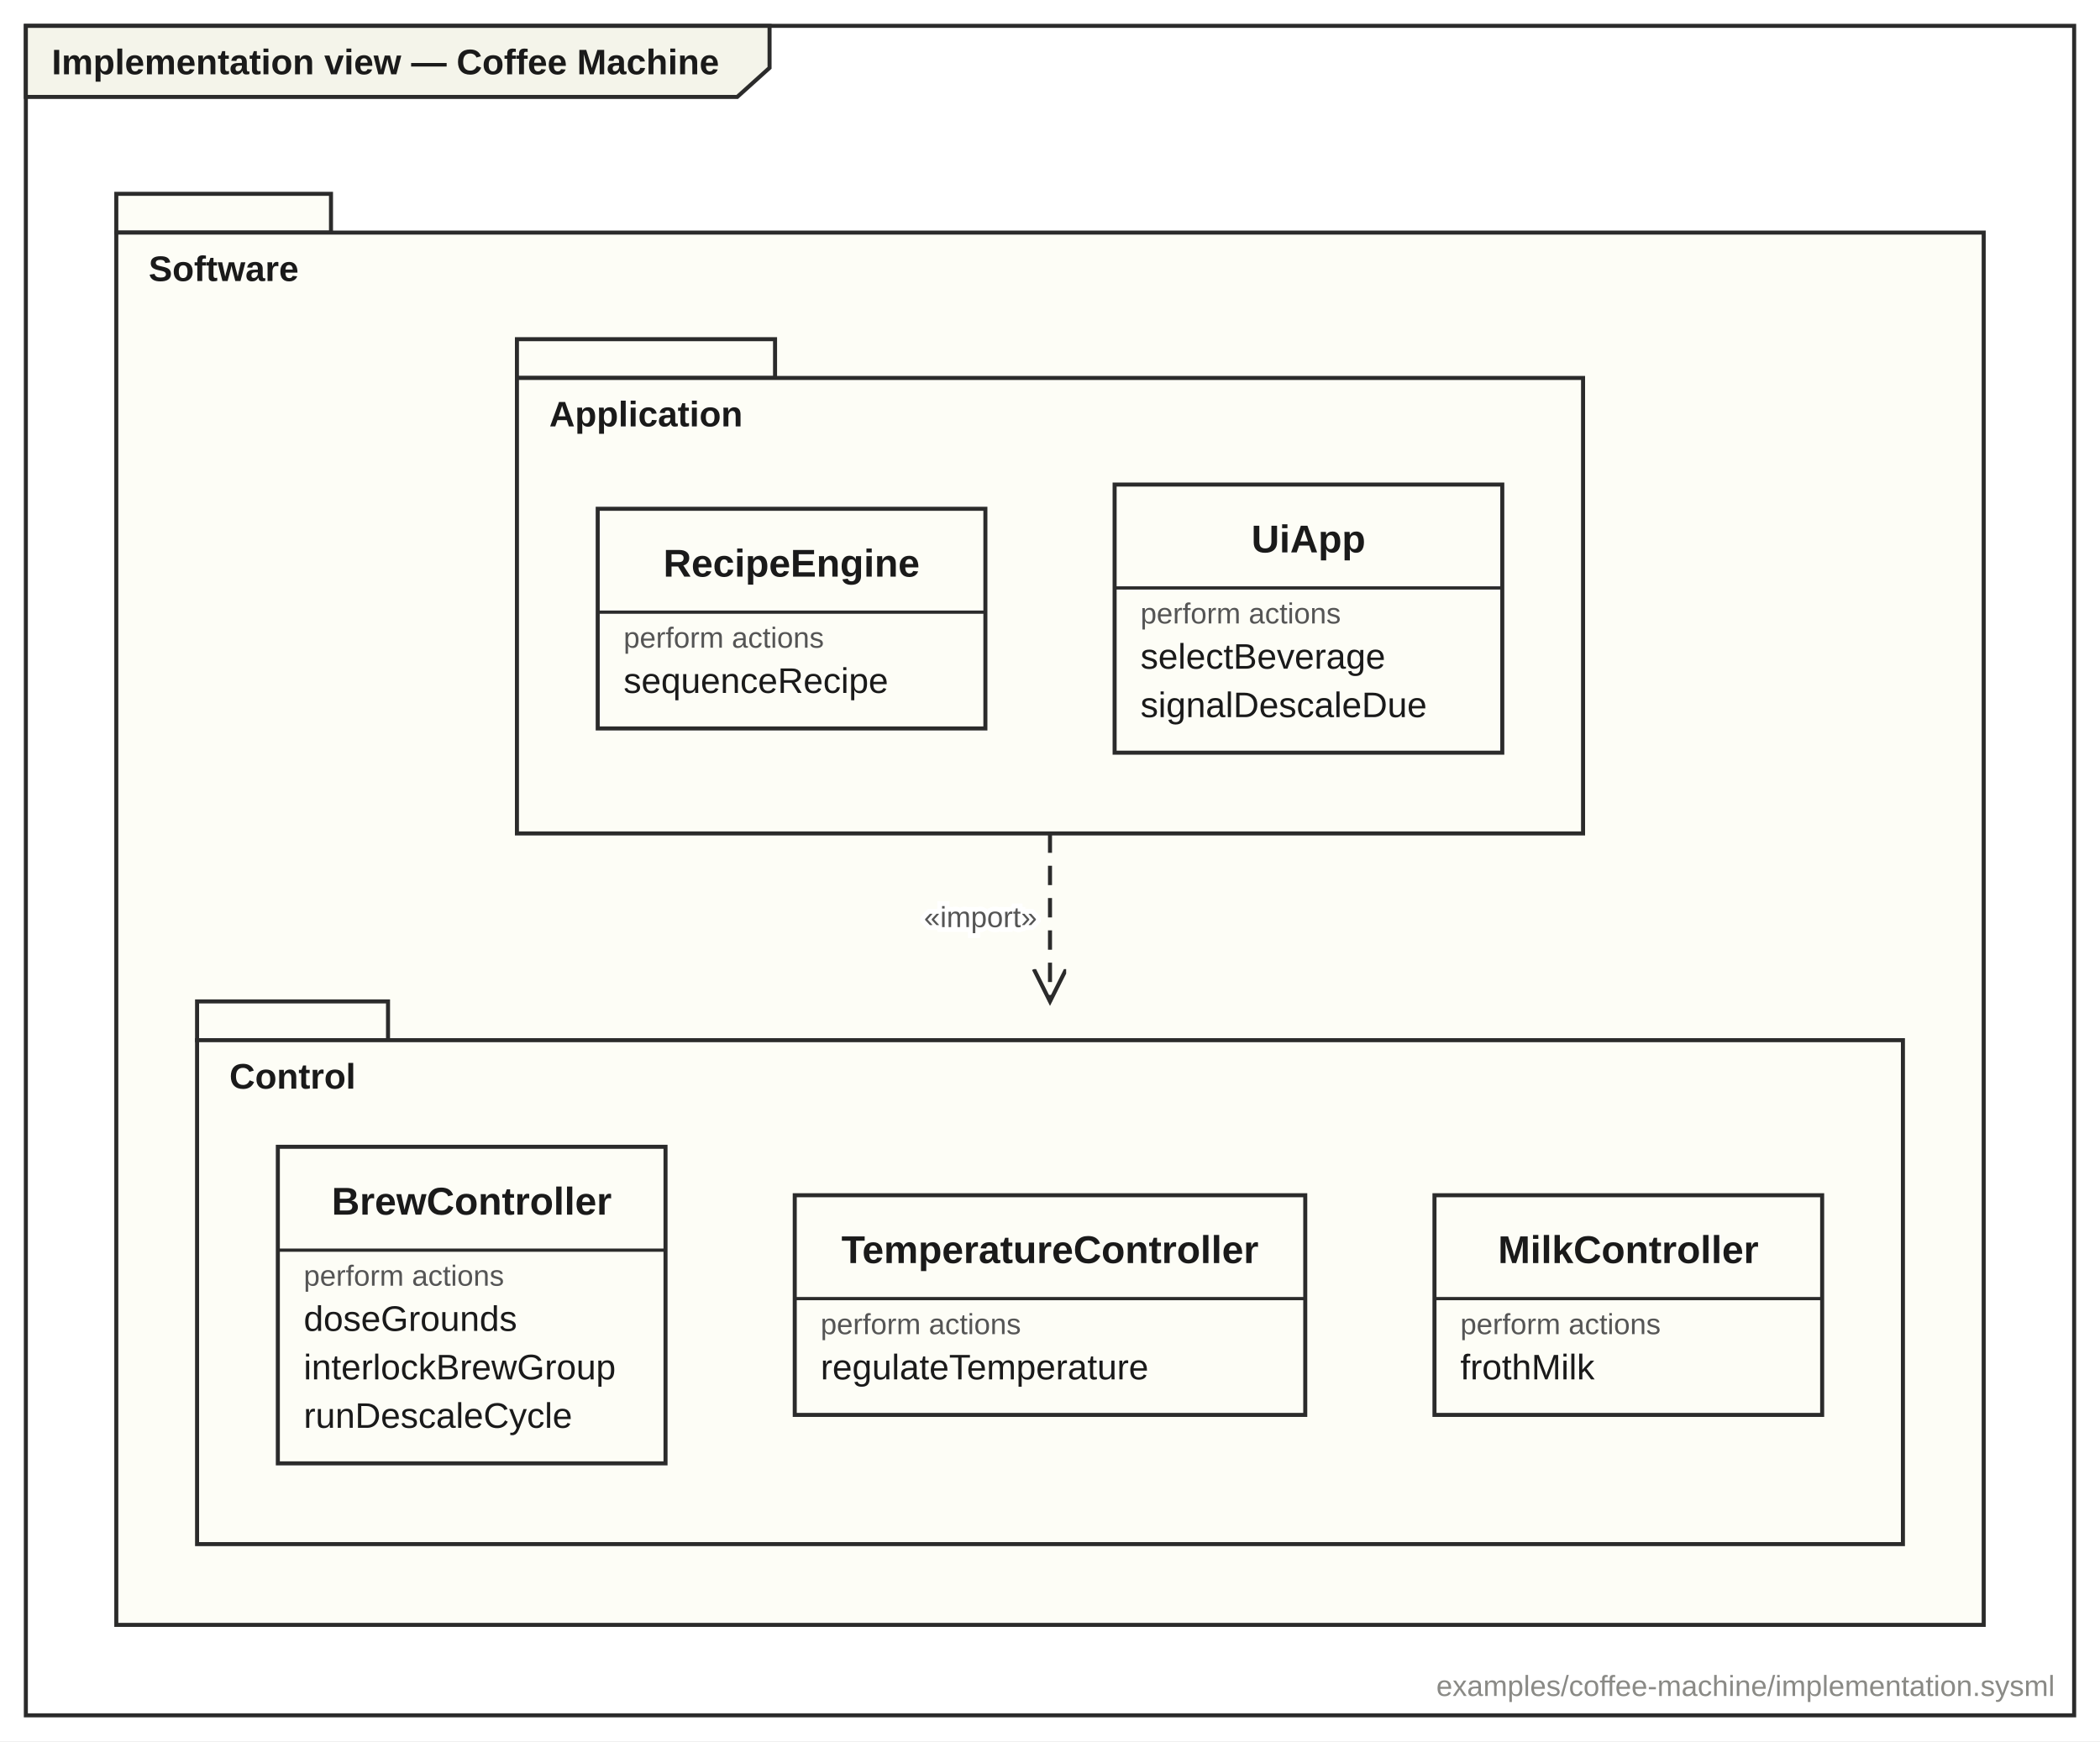
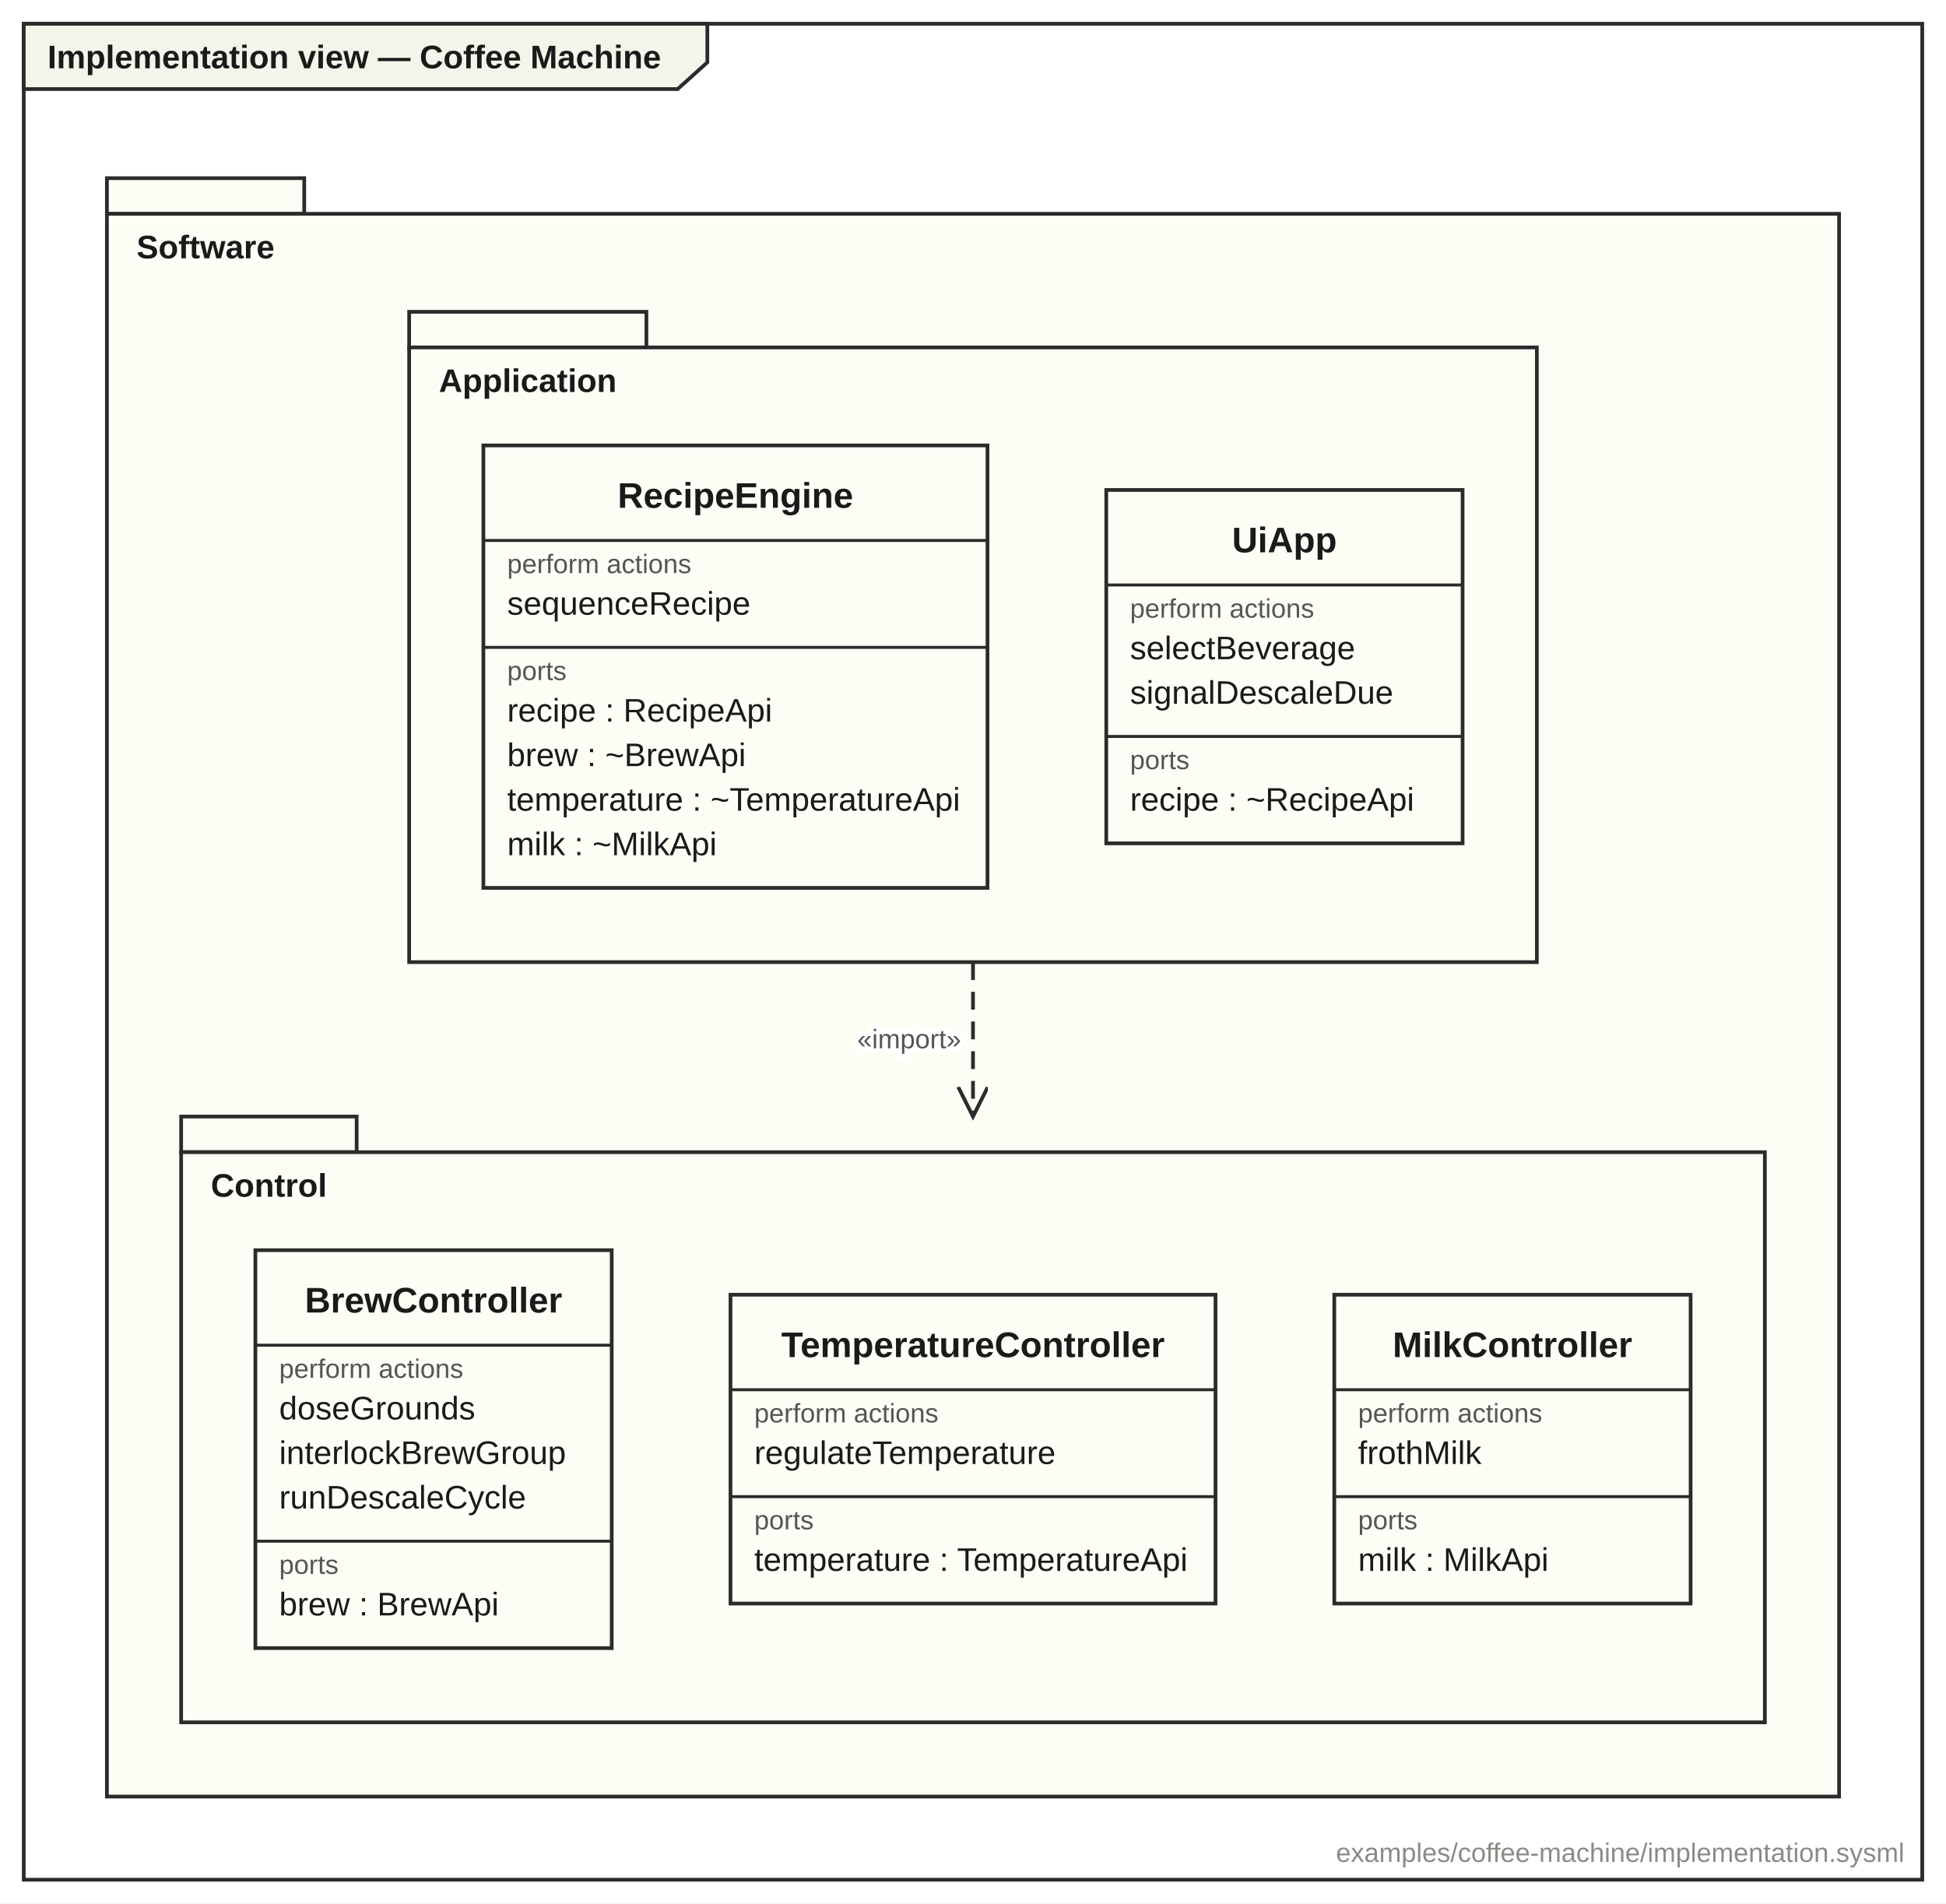
- <svg xmlns="http://www.w3.org/2000/svg" width="650.02" height="539" viewBox="0 0 650.02 539" font-family="Arial, Helvetica, Segoe UI, sans-serif">
+ <svg xmlns="http://www.w3.org/2000/svg" width="655.334" height="641" viewBox="0 0 655.334 641" font-family="Arial, Helvetica, Segoe UI, sans-serif">
  <defs>
    <marker id="triangle" markerWidth="14" markerHeight="12" refX="12" refY="5" orient="auto-start-reverse" markerUnits="userSpaceOnUse">
      <path d="M0,0 L12,5 L0,10 z" fill="white" stroke="#2b2b2b" stroke-width="1.25" />
    </marker>
    <marker id="diamond" markerWidth="18" markerHeight="12" refX="15" refY="5" orient="auto-start-reverse" markerUnits="userSpaceOnUse">
      <path d="M1,5 L8,1 L15,5 L8,9 z" fill="#2b2b2b" stroke="#2b2b2b" />
    </marker>
    <marker id="openArrow" markerWidth="12" markerHeight="12" refX="10" refY="5" orient="auto" markerUnits="userSpaceOnUse">
      <path d="M0,0 L10,5 L0,10" fill="none" stroke="#2b2b2b" stroke-width="1.25" />
    </marker>
  </defs>
-   <rect x="0" y="0" width="650.02" height="539" fill="white" />
-   <rect x="8" y="8" width="634.02" height="523" fill="none" stroke="#2b2b2b" stroke-width="1.25" />
+   <rect x="0" y="0" width="655.334" height="641" fill="white" />
+   <rect x="8" y="8" width="639.334" height="625" fill="none" stroke="#2b2b2b" stroke-width="1.25" />
  <path d="M8,8 L8,30 L228.202,30 L238.202,21 L238.202,8 Z" fill="#f4f4ea" stroke="#2b2b2b" stroke-width="1.25" />
  <text x="16" y="23" font-size="11" font-weight="600" fill="#1a1a1a">Implementation view — Coffee Machine</text>
-   <text x="636.02" y="525" text-anchor="end" font-size="9" fill="#8a8a86">examples/coffee-machine/implementation.sysml</text>
+   <text x="641.334" y="627" text-anchor="end" font-size="9" fill="#8a8a86">examples/coffee-machine/implementation.sysml</text>
  <g>
    <rect x="36" y="60" width="66.453" height="12" fill="#fdfdf6" stroke="#2b2b2b" stroke-width="1.25" />
-     <rect x="36" y="72" width="578.02" height="431" fill="#fdfdf6" stroke="#2b2b2b" stroke-width="1.25" />
+     <rect x="36" y="72" width="583.334" height="533" fill="#fdfdf6" stroke="#2b2b2b" stroke-width="1.25" />
    <text x="46" y="87" font-size="11" font-weight="600" fill="#1a1a1a">Software</text>
  </g>
  <g>
-     <rect x="61" y="310" width="59.105" height="12" fill="#fdfdf6" stroke="#2b2b2b" stroke-width="1.25" />
-     <rect x="61" y="322" width="528.02" height="156" fill="#fdfdf6" stroke="#2b2b2b" stroke-width="1.25" />
-     <text x="71" y="337" font-size="11" font-weight="600" fill="#1a1a1a">Control</text>
+     <rect x="61" y="376" width="59.105" height="12" fill="#fdfdf6" stroke="#2b2b2b" stroke-width="1.25" />
+     <rect x="61" y="388" width="533.334" height="192" fill="#fdfdf6" stroke="#2b2b2b" stroke-width="1.25" />
+     <text x="71" y="403" font-size="11" font-weight="600" fill="#1a1a1a">Control</text>
  </g>
  <g>
-     <rect x="86" y="355" width="120" height="98" fill="#fdfdf6" stroke="#2b2b2b" stroke-width="1.25" />
-     <text x="146" y="376" text-anchor="middle" font-size="12" font-weight="600" fill="#1a1a1a">BrewController</text>
-     <line x1="86" y1="387" x2="206" y2="387" stroke="#2b2b2b" stroke-width="1" />
-     <text x="94" y="398" font-size="9" fill="#555555">perform actions</text>
-     <text x="94" y="412" font-size="11" fill="#1a1a1a">doseGrounds</text>
-     <text x="94" y="427" font-size="11" fill="#1a1a1a">interlockBrewGroup</text>
-     <text x="94" y="442" font-size="11" fill="#1a1a1a">runDescaleCycle</text>
+     <rect x="86" y="421" width="120" height="134" fill="#fdfdf6" stroke="#2b2b2b" stroke-width="1.25" />
+     <text x="146" y="442" text-anchor="middle" font-size="12" font-weight="600" fill="#1a1a1a">BrewController</text>
+     <line x1="86" y1="453" x2="206" y2="453" stroke="#2b2b2b" stroke-width="1" />
+     <text x="94" y="464" font-size="9" fill="#555555">perform actions</text>
+     <text x="94" y="478" font-size="11" fill="#1a1a1a">doseGrounds</text>
+     <text x="94" y="493" font-size="11" fill="#1a1a1a">interlockBrewGroup</text>
+     <text x="94" y="508" font-size="11" fill="#1a1a1a">runDescaleCycle</text>
+     <line x1="86" y1="519" x2="206" y2="519" stroke="#2b2b2b" stroke-width="1" />
+     <text x="94" y="530" font-size="9" fill="#555555">ports</text>
+     <text x="94" y="544" font-size="11" fill="#1a1a1a">brew : BrewApi</text>
  </g>
  <g>
-     <rect x="246" y="370" width="158.02" height="68" fill="#fdfdf6" stroke="#2b2b2b" stroke-width="1.25" />
-     <text x="325.01" y="391" text-anchor="middle" font-size="12" font-weight="600" fill="#1a1a1a">TemperatureController</text>
-     <line x1="246" y1="402" x2="404.02" y2="402" stroke="#2b2b2b" stroke-width="1" />
-     <text x="254" y="413" font-size="9" fill="#555555">perform actions</text>
-     <text x="254" y="427" font-size="11" fill="#1a1a1a">regulateTemperature</text>
+     <rect x="246" y="436" width="163.334" height="104" fill="#fdfdf6" stroke="#2b2b2b" stroke-width="1.25" />
+     <text x="327.667" y="457" text-anchor="middle" font-size="12" font-weight="600" fill="#1a1a1a">TemperatureController</text>
+     <line x1="246" y1="468" x2="409.334" y2="468" stroke="#2b2b2b" stroke-width="1" />
+     <text x="254" y="479" font-size="9" fill="#555555">perform actions</text>
+     <text x="254" y="493" font-size="11" fill="#1a1a1a">regulateTemperature</text>
+     <line x1="246" y1="504" x2="409.334" y2="504" stroke="#2b2b2b" stroke-width="1" />
+     <text x="254" y="515" font-size="9" fill="#555555">ports</text>
+     <text x="254" y="529" font-size="11" fill="#1a1a1a">temperature : TemperatureApi</text>
  </g>
  <g>
-     <rect x="444.02" y="370" width="120" height="68" fill="#fdfdf6" stroke="#2b2b2b" stroke-width="1.25" />
-     <text x="504.02" y="391" text-anchor="middle" font-size="12" font-weight="600" fill="#1a1a1a">MilkController</text>
-     <line x1="444.02" y1="402" x2="564.02" y2="402" stroke="#2b2b2b" stroke-width="1" />
-     <text x="452.02" y="413" font-size="9" fill="#555555">perform actions</text>
-     <text x="452.02" y="427" font-size="11" fill="#1a1a1a">frothMilk</text>
+     <rect x="449.334" y="436" width="120" height="104" fill="#fdfdf6" stroke="#2b2b2b" stroke-width="1.25" />
+     <text x="509.334" y="457" text-anchor="middle" font-size="12" font-weight="600" fill="#1a1a1a">MilkController</text>
+     <line x1="449.334" y1="468" x2="569.334" y2="468" stroke="#2b2b2b" stroke-width="1" />
+     <text x="457.334" y="479" font-size="9" fill="#555555">perform actions</text>
+     <text x="457.334" y="493" font-size="11" fill="#1a1a1a">frothMilk</text>
+     <line x1="449.334" y1="504" x2="569.334" y2="504" stroke="#2b2b2b" stroke-width="1" />
+     <text x="457.334" y="515" font-size="9" fill="#555555">ports</text>
+     <text x="457.334" y="529" font-size="11" fill="#1a1a1a">milk : MilkApi</text>
  </g>
  <g>
-     <rect x="160.01" y="105" width="79.895" height="12" fill="#fdfdf6" stroke="#2b2b2b" stroke-width="1.25" />
-     <rect x="160.01" y="117" width="330" height="141" fill="#fdfdf6" stroke="#2b2b2b" stroke-width="1.25" />
-     <text x="170.01" y="132" font-size="11" font-weight="600" fill="#1a1a1a">Application</text>
+     <rect x="137.788" y="105" width="79.895" height="12" fill="#fdfdf6" stroke="#2b2b2b" stroke-width="1.25" />
+     <rect x="137.788" y="117" width="379.758" height="207" fill="#fdfdf6" stroke="#2b2b2b" stroke-width="1.25" />
+     <text x="147.788" y="132" font-size="11" font-weight="600" fill="#1a1a1a">Application</text>
  </g>
  <g>
-     <rect x="185.01" y="157.5" width="120" height="68" fill="#fdfdf6" stroke="#2b2b2b" stroke-width="1.25" />
-     <text x="245.01" y="178.5" text-anchor="middle" font-size="12" font-weight="600" fill="#1a1a1a">RecipeEngine</text>
-     <line x1="185.01" y1="189.5" x2="305.01" y2="189.5" stroke="#2b2b2b" stroke-width="1" />
-     <text x="193.01" y="200.5" font-size="9" fill="#555555">perform actions</text>
-     <text x="193.01" y="214.5" font-size="11" fill="#1a1a1a">sequenceRecipe</text>
+     <rect x="162.788" y="150" width="169.758" height="149" fill="#fdfdf6" stroke="#2b2b2b" stroke-width="1.25" />
+     <text x="247.667" y="171" text-anchor="middle" font-size="12" font-weight="600" fill="#1a1a1a">RecipeEngine</text>
+     <line x1="162.788" y1="182" x2="332.546" y2="182" stroke="#2b2b2b" stroke-width="1" />
+     <text x="170.788" y="193" font-size="9" fill="#555555">perform actions</text>
+     <text x="170.788" y="207" font-size="11" fill="#1a1a1a">sequenceRecipe</text>
+     <line x1="162.788" y1="218" x2="332.546" y2="218" stroke="#2b2b2b" stroke-width="1" />
+     <text x="170.788" y="229" font-size="9" fill="#555555">ports</text>
+     <text x="170.788" y="243" font-size="11" fill="#1a1a1a">recipe : RecipeApi</text>
+     <text x="170.788" y="258" font-size="11" fill="#1a1a1a">brew : ~BrewApi</text>
+     <text x="170.788" y="273" font-size="11" fill="#1a1a1a">temperature : ~TemperatureApi</text>
+     <text x="170.788" y="288" font-size="11" fill="#1a1a1a">milk : ~MilkApi</text>
  </g>
  <g>
-     <rect x="345.01" y="150" width="120" height="83" fill="#fdfdf6" stroke="#2b2b2b" stroke-width="1.25" />
-     <text x="405.01" y="171" text-anchor="middle" font-size="12" font-weight="600" fill="#1a1a1a">UiApp</text>
-     <line x1="345.01" y1="182" x2="465.01" y2="182" stroke="#2b2b2b" stroke-width="1" />
-     <text x="353.01" y="193" font-size="9" fill="#555555">perform actions</text>
-     <text x="353.01" y="207" font-size="11" fill="#1a1a1a">selectBeverage</text>
-     <text x="353.01" y="222" font-size="11" fill="#1a1a1a">signalDescaleDue</text>
+     <rect x="372.546" y="165" width="120" height="119" fill="#fdfdf6" stroke="#2b2b2b" stroke-width="1.25" />
+     <text x="432.546" y="186" text-anchor="middle" font-size="12" font-weight="600" fill="#1a1a1a">UiApp</text>
+     <line x1="372.546" y1="197" x2="492.546" y2="197" stroke="#2b2b2b" stroke-width="1" />
+     <text x="380.546" y="208" font-size="9" fill="#555555">perform actions</text>
+     <text x="380.546" y="222" font-size="11" fill="#1a1a1a">selectBeverage</text>
+     <text x="380.546" y="237" font-size="11" fill="#1a1a1a">signalDescaleDue</text>
+     <line x1="372.546" y1="248" x2="492.546" y2="248" stroke="#2b2b2b" stroke-width="1" />
+     <text x="380.546" y="259" font-size="9" fill="#555555">ports</text>
+     <text x="380.546" y="273" font-size="11" fill="#1a1a1a">recipe : ~RecipeApi</text>
  </g>
-   <polyline points="325.01,258 325.01,310" fill="none" stroke="#2b2b2b" stroke-width="1.25" stroke-dasharray="6 4" marker-end="url(#openArrow)" />
-   <text x="303.505" y="287" text-anchor="middle" font-size="9" fill="#555555" paint-order="stroke" stroke="white" stroke-width="3">«import»</text>
+   <polyline points="327.667,324 327.667,376" fill="none" stroke="#2b2b2b" stroke-width="1.25" stroke-dasharray="6 4" marker-end="url(#openArrow)" />
+   <text x="306.162" y="353" text-anchor="middle" font-size="9" fill="#555555" paint-order="stroke" stroke="white" stroke-width="3">«import»</text>
</svg>
